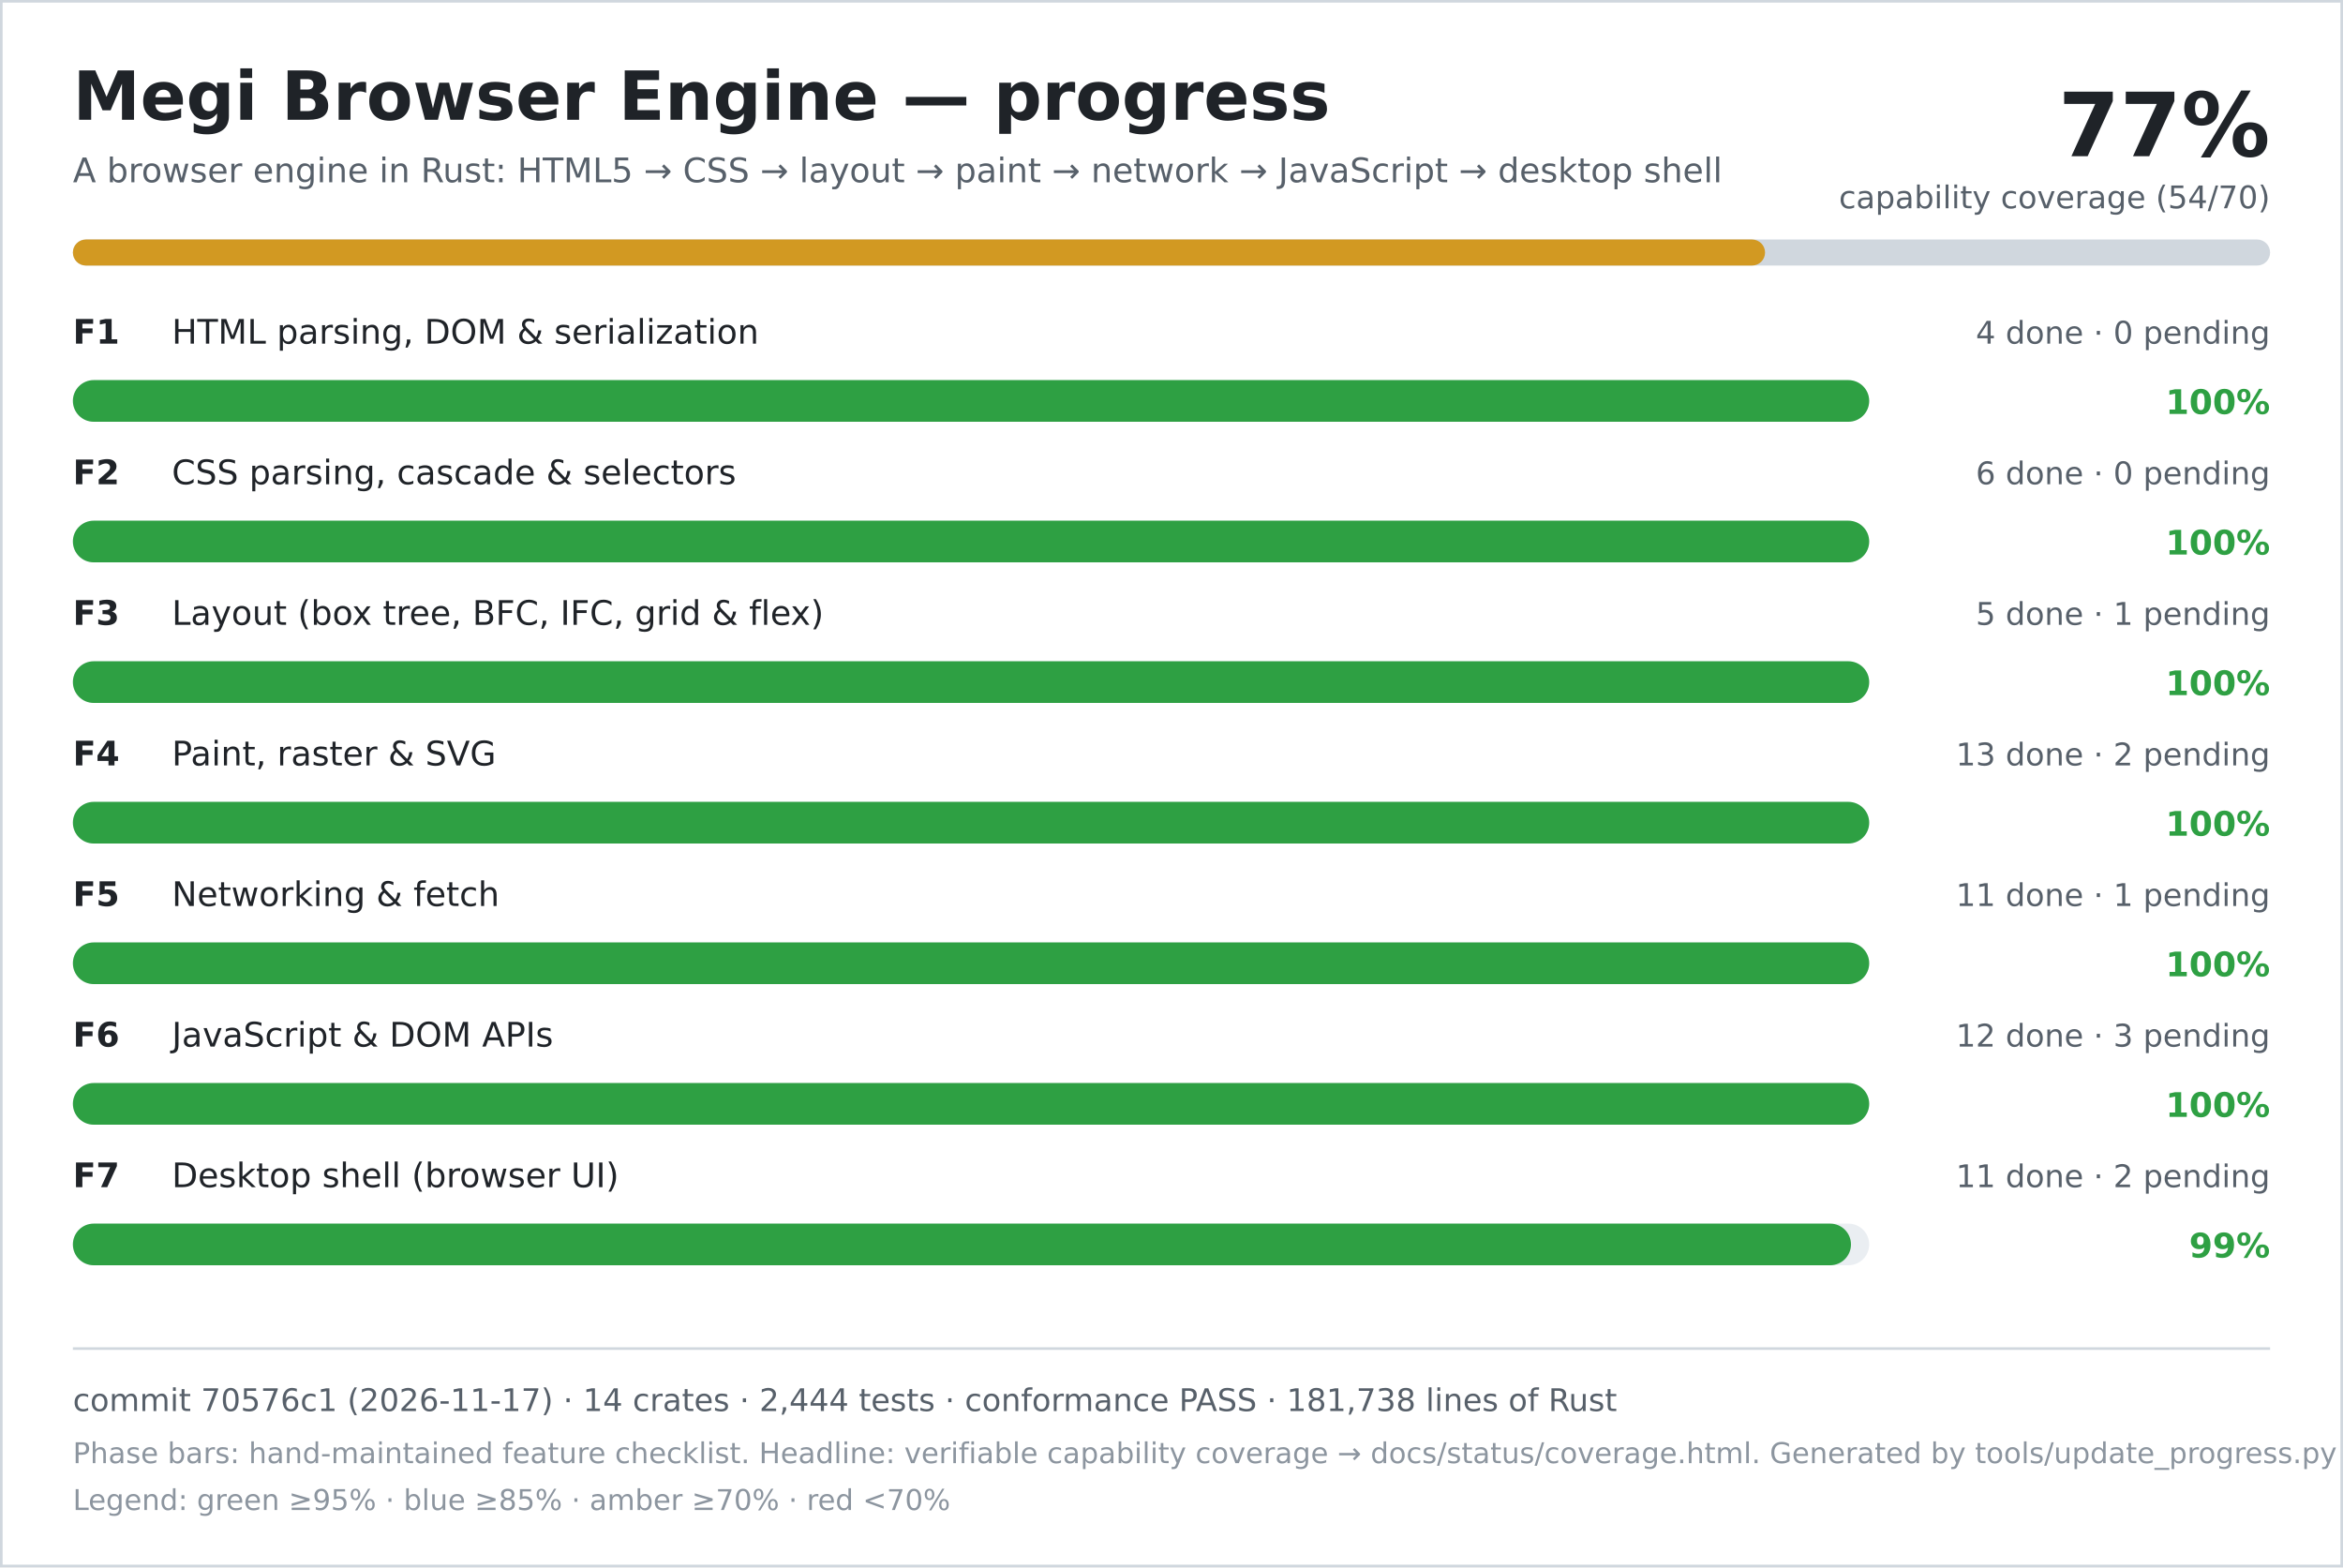
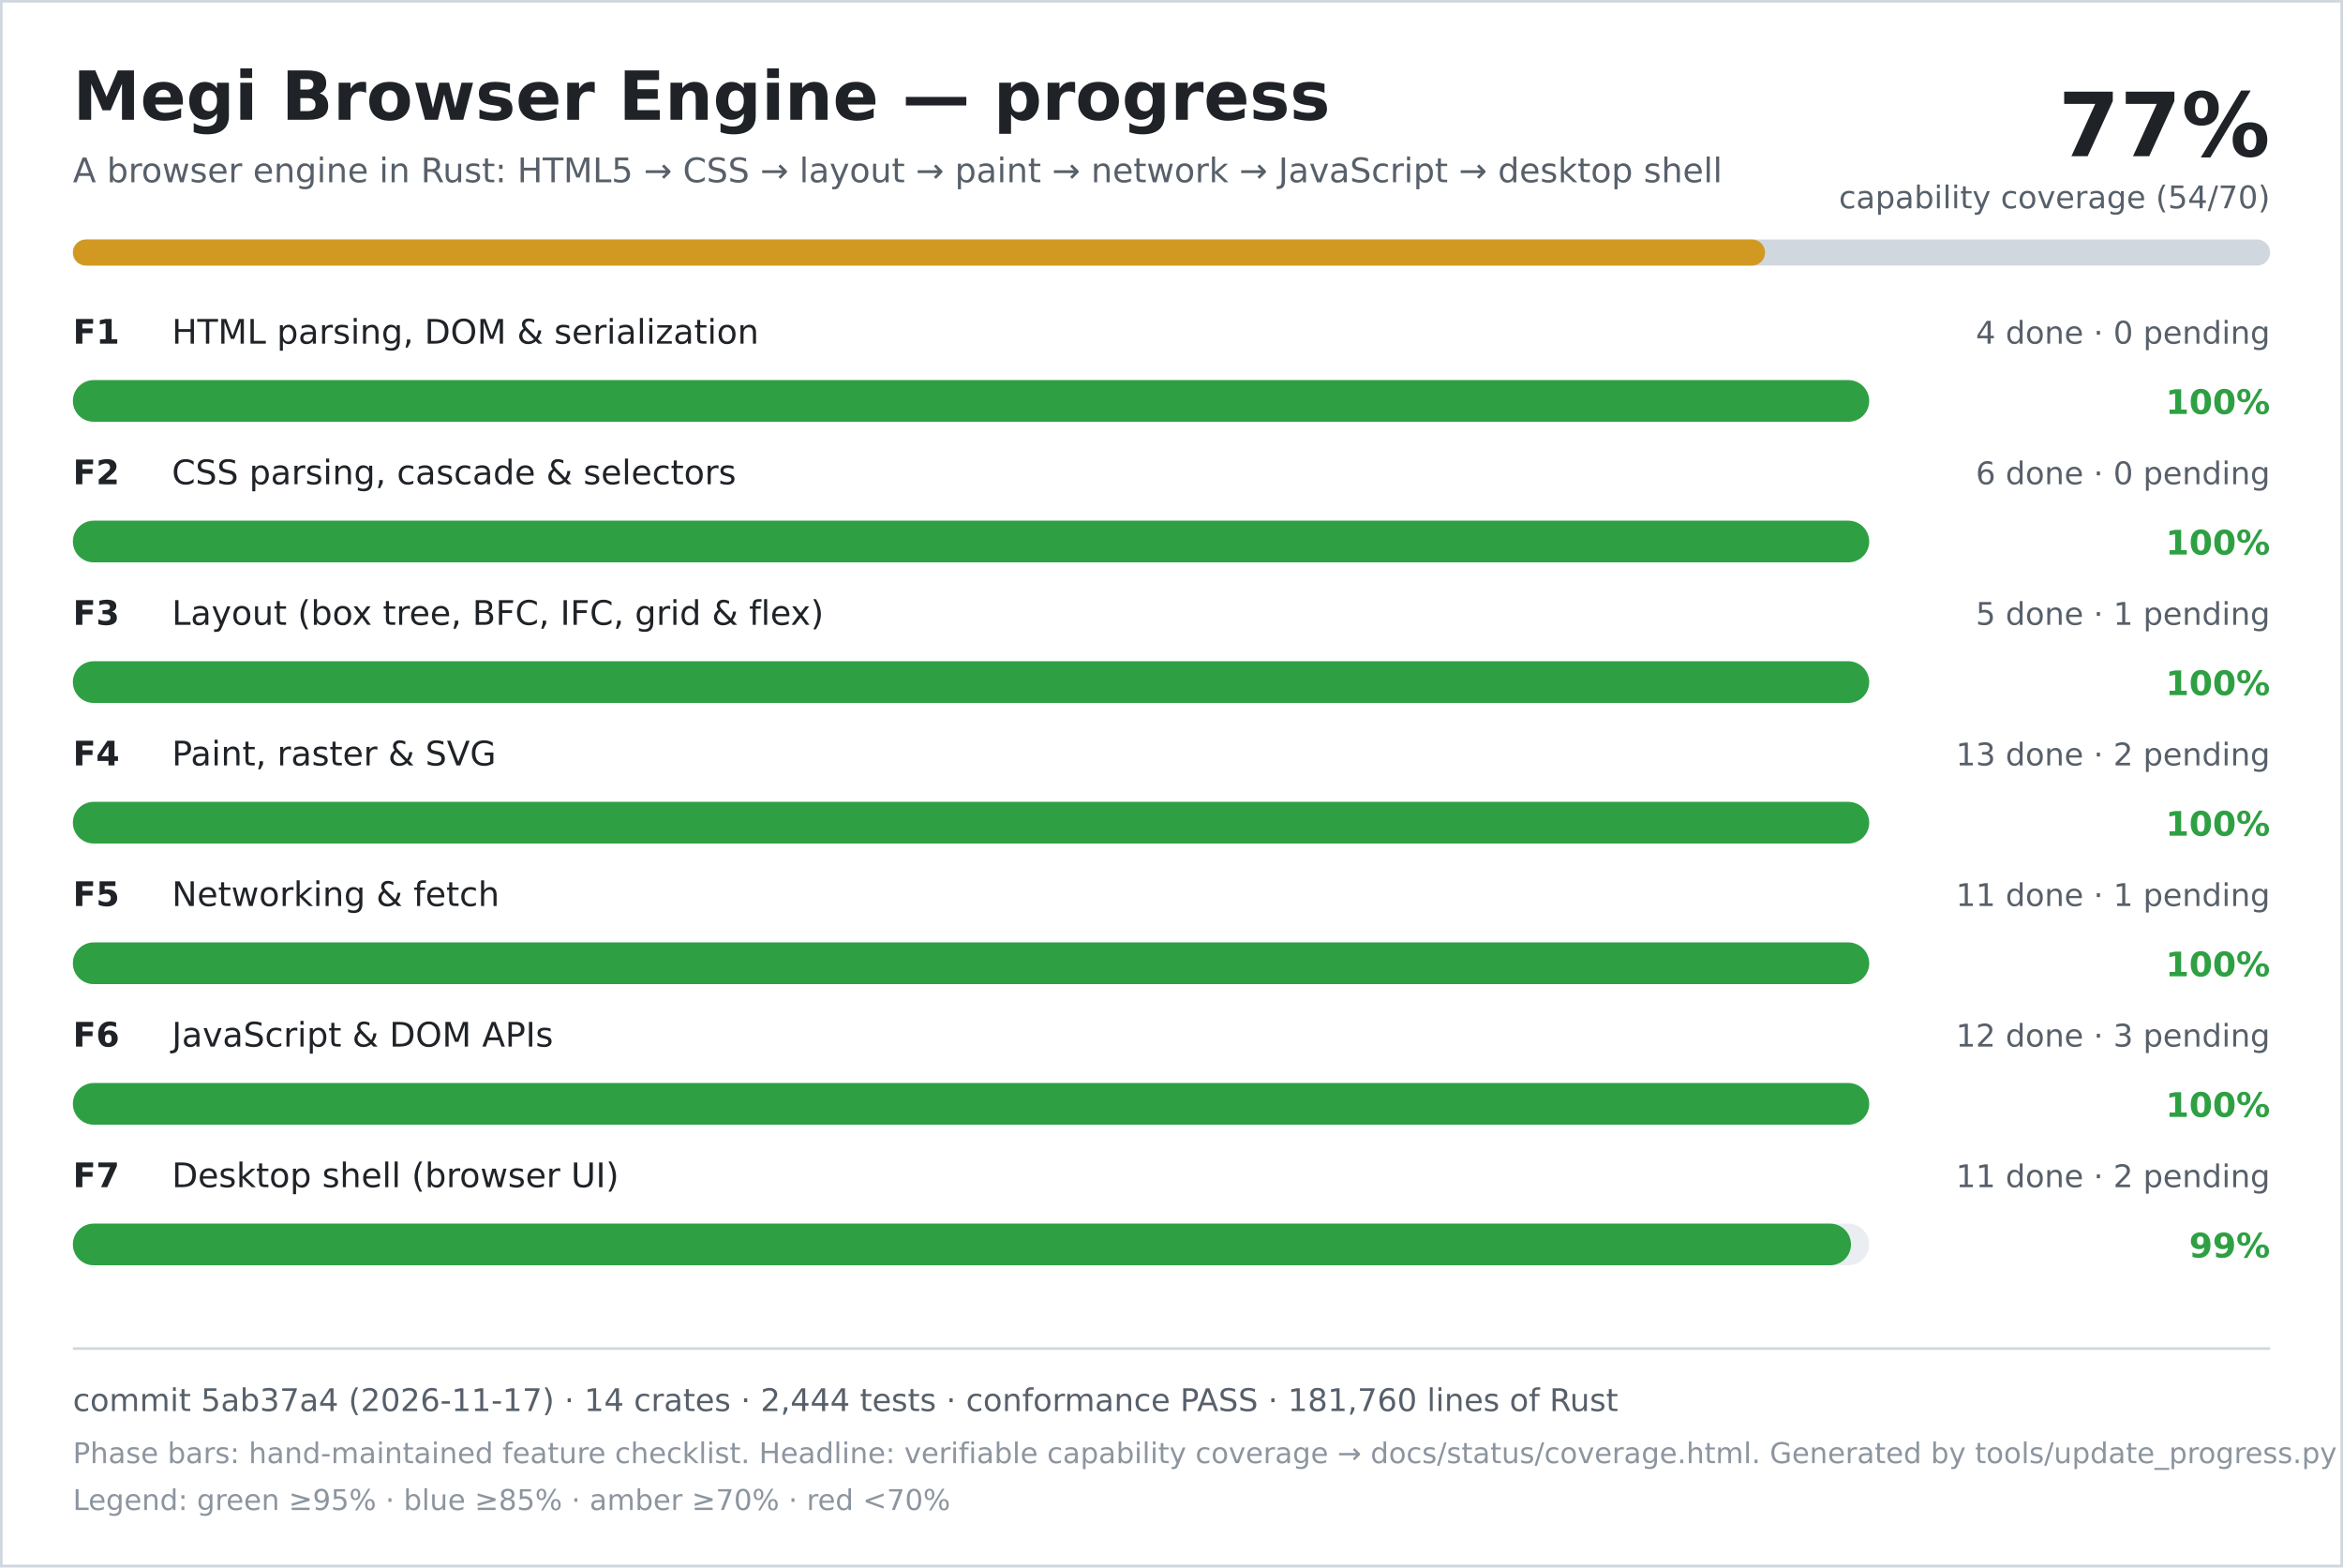
<svg xmlns="http://www.w3.org/2000/svg" width="900" height="602" viewBox="0 0 900 602" role="img" aria-labelledby="title desc">
  <rect width="900" height="602" fill="#ffffff" />
  <rect x="0.5" y="0.5" width="899" height="601" fill="none" stroke="#d0d7de" />
  <text x="28" y="46" font-family="DejaVu Sans, Verdana, sans-serif" font-size="26" font-weight="700" fill="#1f2328">Megi Browser Engine — progress</text>
  <text x="28" y="70" font-family="DejaVu Sans, Verdana, sans-serif" font-size="13" fill="#57606a">A browser engine in Rust: HTML5 → CSS → layout → paint → network → JavaScript → desktop shell</text>
  <text x="872" y="60" text-anchor="end" font-family="DejaVu Sans, Verdana, sans-serif" font-size="34" font-weight="700" fill="#1f2328">77%</text>
  <text x="872" y="80" text-anchor="end" font-family="DejaVu Sans, Verdana, sans-serif" font-size="12" fill="#57606a">capability coverage (54/70)</text>
  <rect x="28" y="92" width="844" height="10" rx="5" fill="#d0d7de" />
  <rect x="28" y="92" width="650" height="10" rx="5" fill="#d29922" />
  <text x="28" y="132" font-family="DejaVu Sans, Verdana, sans-serif" font-size="13" font-weight="700" fill="#1f2328">F1</text>
  <text x="66" y="132" font-family="DejaVu Sans, Verdana, sans-serif" font-size="13" fill="#1f2328">HTML parsing, DOM &amp; serialization</text>
  <text x="872" y="132" text-anchor="end" font-family="DejaVu Sans, Verdana, sans-serif" font-size="12" fill="#57606a">4 done · 0 pending</text>
  <rect x="28" y="146" width="690" height="16" rx="8" fill="#eaeef2" />
  <rect x="28" y="146" width="690" height="16" rx="8" fill="#2ea043" />
  <text x="872" y="159" text-anchor="end" font-family="DejaVu Sans, Verdana, sans-serif" font-size="13" font-weight="700" fill="#2ea043">100%</text>
  <text x="28" y="186" font-family="DejaVu Sans, Verdana, sans-serif" font-size="13" font-weight="700" fill="#1f2328">F2</text>
  <text x="66" y="186" font-family="DejaVu Sans, Verdana, sans-serif" font-size="13" fill="#1f2328">CSS parsing, cascade &amp; selectors</text>
  <text x="872" y="186" text-anchor="end" font-family="DejaVu Sans, Verdana, sans-serif" font-size="12" fill="#57606a">6 done · 0 pending</text>
  <rect x="28" y="200" width="690" height="16" rx="8" fill="#eaeef2" />
  <rect x="28" y="200" width="690" height="16" rx="8" fill="#2ea043" />
  <text x="872" y="213" text-anchor="end" font-family="DejaVu Sans, Verdana, sans-serif" font-size="13" font-weight="700" fill="#2ea043">100%</text>
  <text x="28" y="240" font-family="DejaVu Sans, Verdana, sans-serif" font-size="13" font-weight="700" fill="#1f2328">F3</text>
  <text x="66" y="240" font-family="DejaVu Sans, Verdana, sans-serif" font-size="13" fill="#1f2328">Layout (box tree, BFC, IFC, grid &amp; flex)</text>
  <text x="872" y="240" text-anchor="end" font-family="DejaVu Sans, Verdana, sans-serif" font-size="12" fill="#57606a">5 done · 1 pending</text>
  <rect x="28" y="254" width="690" height="16" rx="8" fill="#eaeef2" />
  <rect x="28" y="254" width="690" height="16" rx="8" fill="#2ea043" />
  <text x="872" y="267" text-anchor="end" font-family="DejaVu Sans, Verdana, sans-serif" font-size="13" font-weight="700" fill="#2ea043">100%</text>
  <text x="28" y="294" font-family="DejaVu Sans, Verdana, sans-serif" font-size="13" font-weight="700" fill="#1f2328">F4</text>
  <text x="66" y="294" font-family="DejaVu Sans, Verdana, sans-serif" font-size="13" fill="#1f2328">Paint, raster &amp; SVG</text>
  <text x="872" y="294" text-anchor="end" font-family="DejaVu Sans, Verdana, sans-serif" font-size="12" fill="#57606a">13 done · 2 pending</text>
  <rect x="28" y="308" width="690" height="16" rx="8" fill="#eaeef2" />
  <rect x="28" y="308" width="690" height="16" rx="8" fill="#2ea043" />
  <text x="872" y="321" text-anchor="end" font-family="DejaVu Sans, Verdana, sans-serif" font-size="13" font-weight="700" fill="#2ea043">100%</text>
  <text x="28" y="348" font-family="DejaVu Sans, Verdana, sans-serif" font-size="13" font-weight="700" fill="#1f2328">F5</text>
  <text x="66" y="348" font-family="DejaVu Sans, Verdana, sans-serif" font-size="13" fill="#1f2328">Networking &amp; fetch</text>
  <text x="872" y="348" text-anchor="end" font-family="DejaVu Sans, Verdana, sans-serif" font-size="12" fill="#57606a">11 done · 1 pending</text>
  <rect x="28" y="362" width="690" height="16" rx="8" fill="#eaeef2" />
  <rect x="28" y="362" width="690" height="16" rx="8" fill="#2ea043" />
  <text x="872" y="375" text-anchor="end" font-family="DejaVu Sans, Verdana, sans-serif" font-size="13" font-weight="700" fill="#2ea043">100%</text>
  <text x="28" y="402" font-family="DejaVu Sans, Verdana, sans-serif" font-size="13" font-weight="700" fill="#1f2328">F6</text>
  <text x="66" y="402" font-family="DejaVu Sans, Verdana, sans-serif" font-size="13" fill="#1f2328">JavaScript &amp; DOM APIs</text>
  <text x="872" y="402" text-anchor="end" font-family="DejaVu Sans, Verdana, sans-serif" font-size="12" fill="#57606a">12 done · 3 pending</text>
  <rect x="28" y="416" width="690" height="16" rx="8" fill="#eaeef2" />
  <rect x="28" y="416" width="690" height="16" rx="8" fill="#2ea043" />
  <text x="872" y="429" text-anchor="end" font-family="DejaVu Sans, Verdana, sans-serif" font-size="13" font-weight="700" fill="#2ea043">100%</text>
  <text x="28" y="456" font-family="DejaVu Sans, Verdana, sans-serif" font-size="13" font-weight="700" fill="#1f2328">F7</text>
  <text x="66" y="456" font-family="DejaVu Sans, Verdana, sans-serif" font-size="13" fill="#1f2328">Desktop shell (browser UI)</text>
  <text x="872" y="456" text-anchor="end" font-family="DejaVu Sans, Verdana, sans-serif" font-size="12" fill="#57606a">11 done · 2 pending</text>
  <rect x="28" y="470" width="690" height="16" rx="8" fill="#eaeef2" />
  <rect x="28" y="470" width="683" height="16" rx="8" fill="#2ea043" />
  <text x="872" y="483" text-anchor="end" font-family="DejaVu Sans, Verdana, sans-serif" font-size="13" font-weight="700" fill="#2ea043">99%</text>
  <line x1="28" y1="518" x2="872" y2="518" stroke="#d0d7de" />
-   <text x="28" y="542" font-family="DejaVu Sans, Verdana, sans-serif" font-size="12" fill="#57606a">commit 70576c1 (2026-11-17) · 14 crates · 2,444 tests · conformance PASS · 181,738 lines of Rust</text>
+   <text x="28" y="542" font-family="DejaVu Sans, Verdana, sans-serif" font-size="12" fill="#57606a">commit 5ab37a4 (2026-11-17) · 14 crates · 2,444 tests · conformance PASS · 181,760 lines of Rust</text>
  <text x="28" y="562" font-family="DejaVu Sans, Verdana, sans-serif" font-size="11" fill="#8c959f">Phase bars: hand-maintained feature checklist. Headline: verifiable capability coverage → docs/status/coverage.html. Generated by tools/update_progress.py — do not edit.</text>
  <text x="28" y="580" font-family="DejaVu Sans, Verdana, sans-serif" font-size="11" fill="#8c959f">Legend: green ≥95% · blue ≥85% · amber ≥70% · red &lt;70%</text>
</svg>
